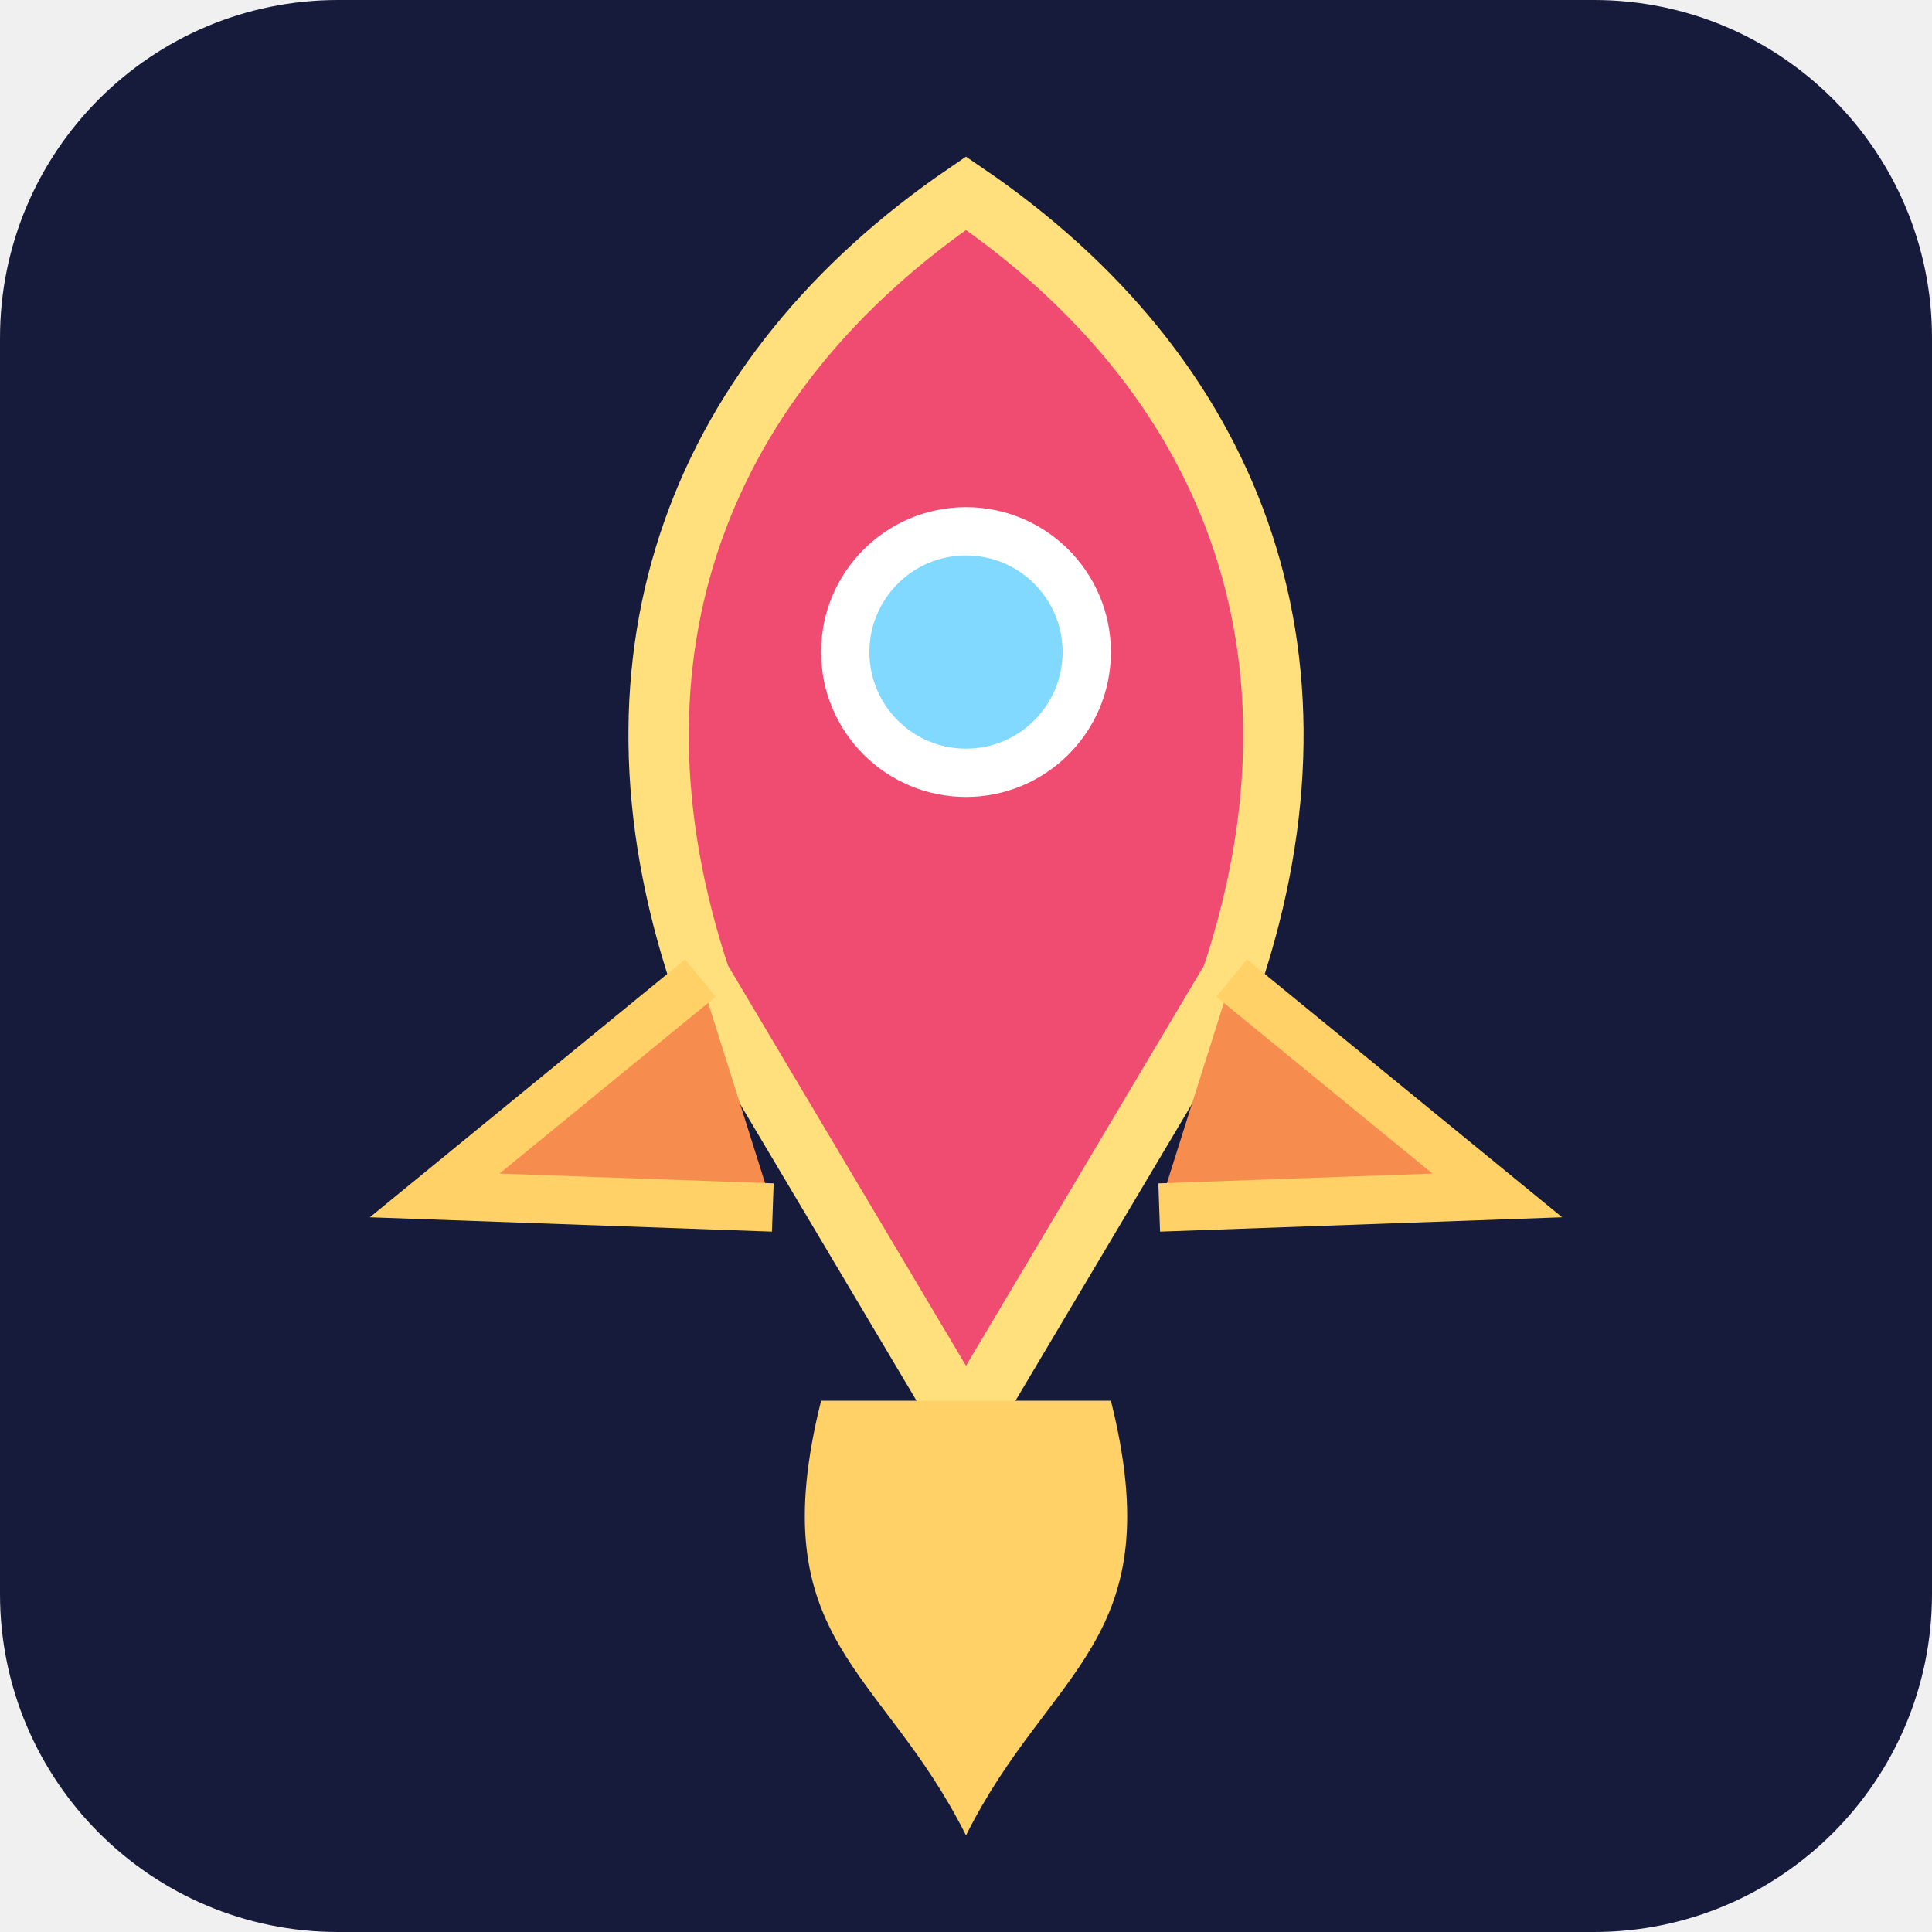
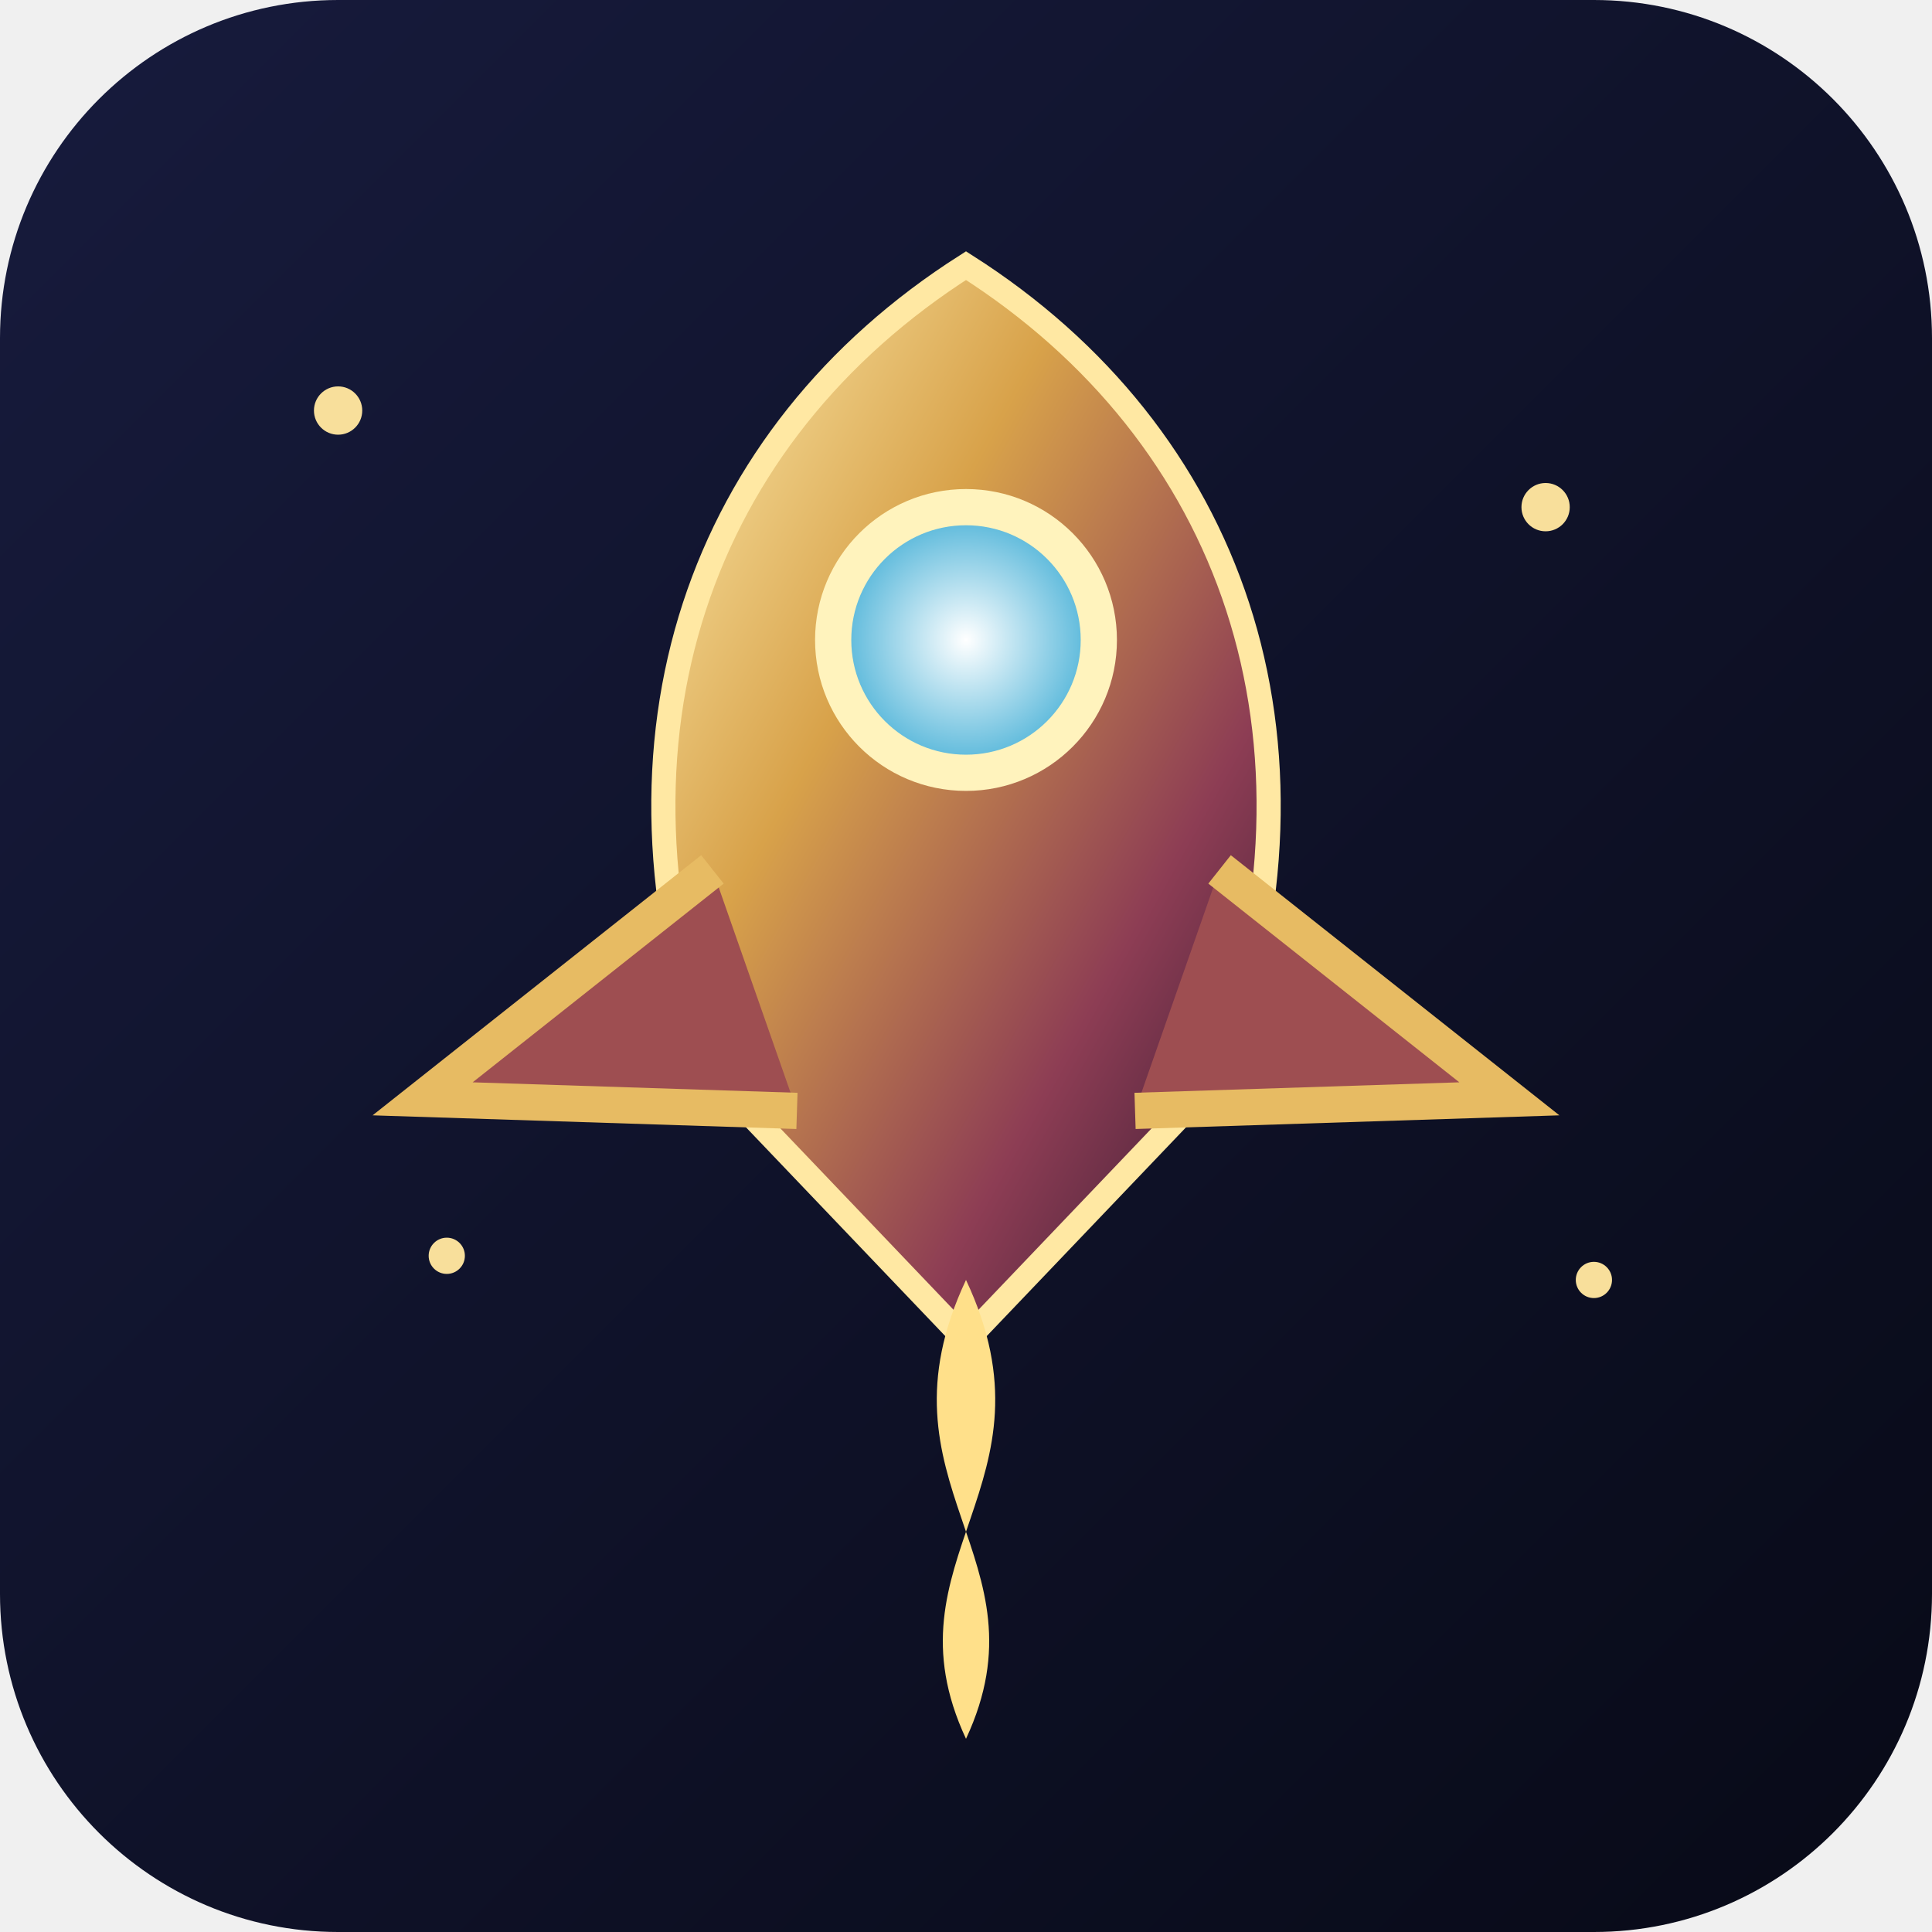
<svg xmlns="http://www.w3.org/2000/svg" viewBox="0 0 160 160">
-   <rect width="160" height="160" rx="28" fill="#171b3b" />
-   <g transform="translate(80 78)">
-     <path d="M0-62c22 15 31 38 22 65L0 40l-22-37c-9-27 0-50 22-65z" fill="#f04c72" stroke="#ffe07c" stroke-width="5" />
-     <circle cy="-24" r="10" fill="#82d9ff" stroke="#fff" stroke-width="4" />
-     <path d="M-22 3l-22 18 28 1M22 3l22 18-28 1" fill="#f68c4e" stroke="#ffd166" stroke-width="4" />
-     <path d="M-12 38c-5 20 5 22 12 36 7-14 17-16 12-36" fill="#ffd166">
-       <animate attributeName="d" dur=".45s" repeatCount="indefinite" values="M-12 38c-5 20 5 22 12 36 7-14 17-16 12-36;M-12 38c-10 18 0 27 12 42 12-15 22-24 12-42;M-12 38c-5 20 5 22 12 36 7-14 17-16 12-36" />
-     </path>
+   <defs>
+     <linearGradient id="bg" x2="1" y2="1">
+       <stop stop-color="#171b3d" />
+       <stop offset="1" stop-color="#080a17" />
+     </linearGradient>
+     <linearGradient id="ship" x2="1" y2="1">
+       <stop stop-color="#fff0b3" />
+       <stop offset=".35" stop-color="#d8a24a" />
+       <stop offset=".7" stop-color="#8d3d54" />
+       <stop offset="1" stop-color="#27142d" />
+     </linearGradient>
+     <radialGradient id="win">
+       <stop stop-color="#fff" />
+       <stop offset="1" stop-color="#4db3d8" />
+     </radialGradient>
+   </defs>
+   <rect width="160" height="160" rx="28" fill="url(#bg)" />
+   <g fill="#f8df9b">
+     <circle cx="28" cy="34" r="2" />
+     <circle cx="128" cy="42" r="2" />
+     <circle cx="37" cy="104" r="1.5" />
+     <circle cx="132" cy="106" r="1.5" />
  </g>
+   <path d="M80 22c22 14 31 39 21 67L80 111 59 89c-10-28-1-53 21-67z" fill="url(#ship)" stroke="#ffe8a3" stroke-width="2" />
+   <circle cx="80" cy="53" r="11" fill="url(#win)" stroke="#fff3bd" stroke-width="3" />
+   <path d="M59 72 35 91l31 1M101 72l24 19-31 1" fill="#9e4e51" stroke="#e7bb63" stroke-width="3" />
+   <path d="M80 106c-8 17 7 23 0 38-7-15 8-21 0-38z" fill="#ffe08a">
+     <animate attributeName="d" dur=".55s" repeatCount="indefinite" values="M80 106c-8 17 7 23 0 38-7-15 8-21 0-38z;M80 106c-12 18 4 25 0 43-4-18 12-25 0-43z;M80 106c-8 17 7 23 0 38-7-15 8-21 0-38z" />
+   </path>
</svg>
